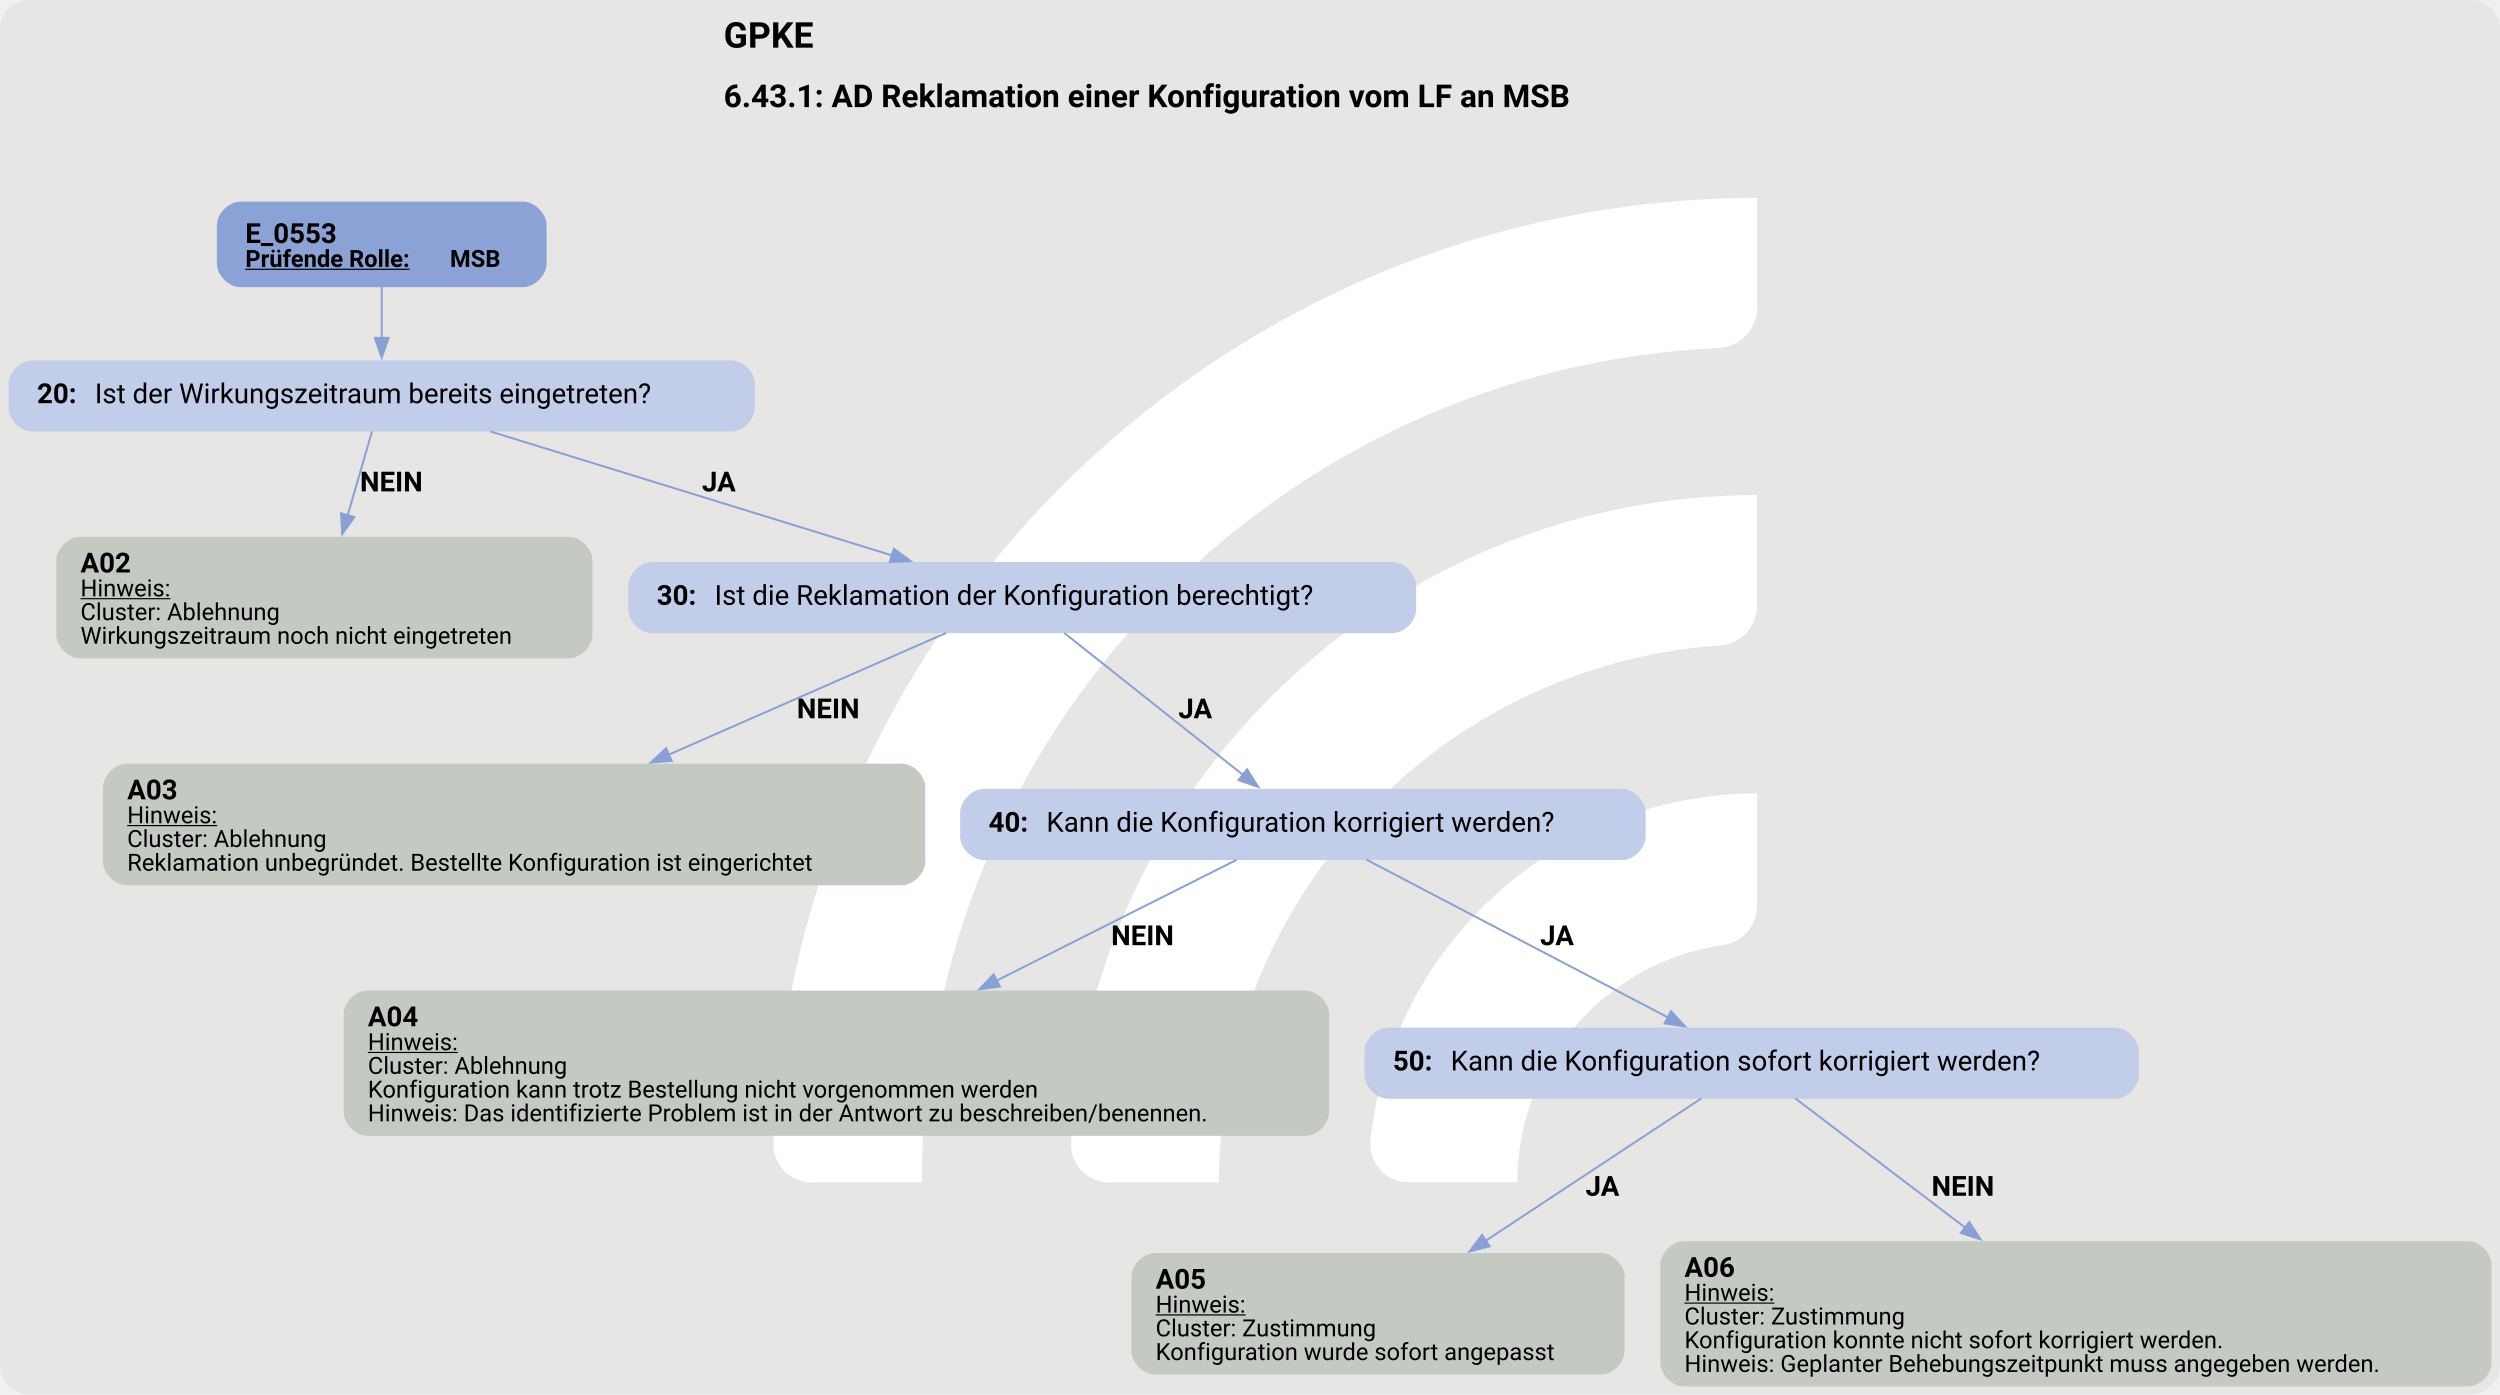
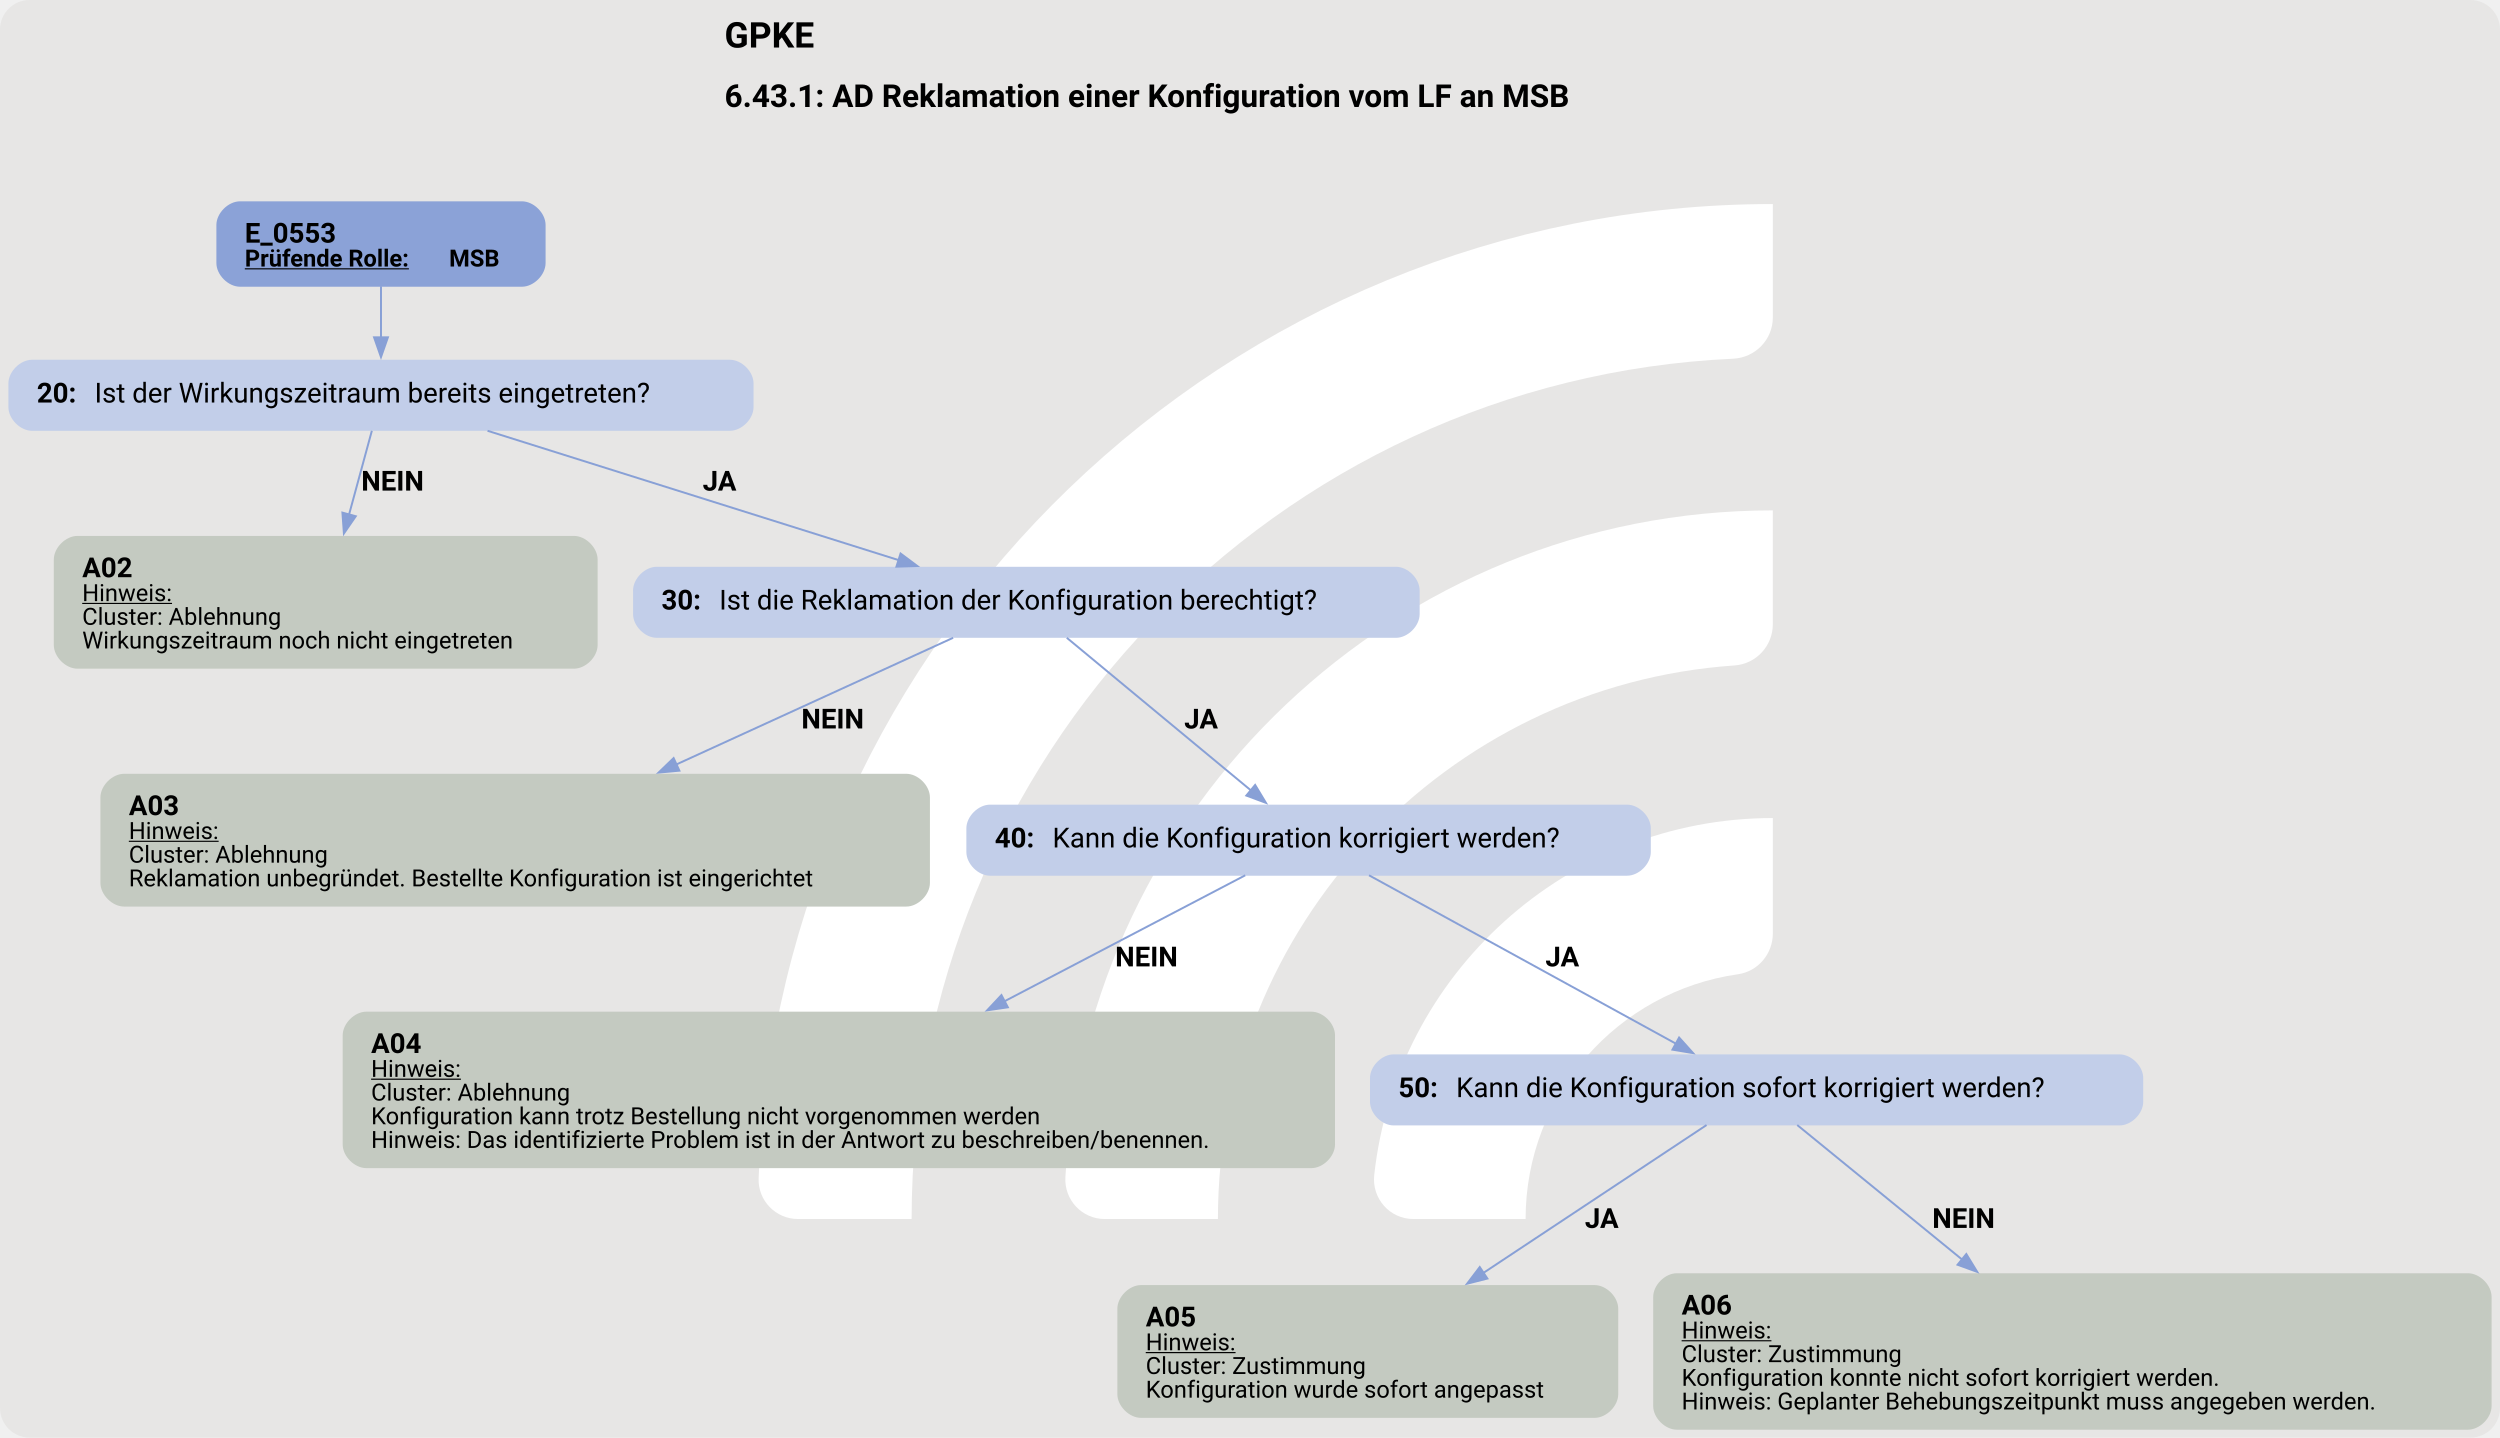
- <svg xmlns="http://www.w3.org/2000/svg" version="1.1" width="1685.333px" viewBox="0 0 1685.333 940.0" height="940.0px">
+ <svg xmlns="http://www.w3.org/2000/svg" version="1.1" width="1688.0px" viewBox="0 0 1688.0 970.667" height="970.667px">
  <g>
-     <svg version="1.1" width="1685.333px" viewBox="0 0 1685.333 940.0" height="940.0px">
-       <rect fill="#e7e6e5" x="0" y="0" width="1685.333" height="940.0" rx="20" ry="20" />
+     <svg version="1.1" width="1688.0px" viewBox="0 0 1688.0 970.667" height="970.667px">
+       <rect fill="#e7e6e5" x="0" y="0" width="1688.0" height="970.667" rx="20" ry="20" />
      <g>
-         <g transform="translate(459.3341, 94) scale(1 1) translate(0, 0) scale(1.323571 1.323571) ">
+         <g transform="translate(448.1615, 97.06667) scale(1 1) translate(0, 0) scale(1.366751 1.366751) ">
          <defs>
            <style>.cls-1{fill:#fff;}</style>
          </defs>
          <path class="cls-1" d="M122.44,531.2h-56.1c-11,0-19.9-9.12-19.46-20.11C57.47,243.89,278.15,29.78,547.91,29.78v56.02c0,10.98-8.69,19.89-19.66,20.39-225.51,10.31-405.8,197-405.8,425Z" />
          <path class="cls-1" d="M273.78,531.2h-55.93c-11.23,0-20.09-9.48-19.43-20.69,10.74-183.44,163.39-329.39,349.48-329.39v56.26c0,10.71-8.27,19.62-18.96,20.35-142.35,9.77-255.17,128.69-255.17,273.46Z" />
          <path class="cls-1" d="M425.77,531.2h-55.45c-11.65,0-20.6-10.17-19.33-21.75,10.87-99.03,95.03-176.34,196.92-176.34v57.01c0,10.05-7.28,18.75-17.23,20.16-59.22,8.4-104.91,59.42-104.91,120.92Z" />
        </g>
-         <svg width="1264pt" height="705pt" viewBox="0.00 0.00 1264.02 705.36">
-           <g id="graph0" class="graph" transform="scale(1 1) rotate(0) translate(4 701.36)">
-             <text text-anchor="start" x="361.76" y="-677.26" font-family="Roboto, sans-serif" font-weight="bold" font-size="18.00">GPKE</text>
-             <text text-anchor="start" x="361.76" y="-647.16" font-family="Roboto, sans-serif" font-weight="bold" font-size="16.00">6.43.1: AD Reklamation einer Konfiguration vom LF an MSB</text>
+         <svg width="1266pt" height="728pt" viewBox="0.00 0.00 1266.18 728.40">
+           <g id="graph0" class="graph" transform="scale(1 1) rotate(0) translate(4 724.4)">
+             <text text-anchor="start" x="362.84" y="-700.3" font-family="Roboto, sans-serif" font-weight="bold" font-size="18.00">GPKE</text>
+             <text text-anchor="start" x="362.84" y="-670.2" font-family="Roboto, sans-serif" font-weight="bold" font-size="16.00">6.43.1: AD Reklamation einer Konfiguration vom LF an MSB</text>
            <g id="node1" class="node">
-               <path fill="#8ba2d7" stroke="black" stroke-width="0" d="M260.18,-599.36C260.18,-599.36 117.38,-599.36 117.38,-599.36 111.38,-599.36 105.38,-593.36 105.38,-587.36 105.38,-587.36 105.38,-568.08 105.38,-568.08 105.38,-562.08 111.38,-556.08 117.38,-556.08 117.38,-556.08 260.18,-556.08 260.18,-556.08 266.18,-556.08 272.18,-562.08 272.18,-568.08 272.18,-568.08 272.18,-587.36 272.18,-587.36 272.18,-593.36 266.18,-599.36 260.18,-599.36" />
-               <text text-anchor="start" x="119.78" y="-578.42" font-family="Roboto, sans-serif" font-weight="bold" font-size="14.00">E_0553</text>
-               <text text-anchor="start" x="119.78" y="-566.32" font-family="Roboto, sans-serif" font-weight="bold" text-decoration="underline" font-size="12.00">Prüfende Rolle:</text>
-               <text text-anchor="start" x="223.28" y="-566.32" font-family="Roboto, sans-serif" font-weight="bold" font-size="12.00"> MSB</text>
+               <path fill="#8ba2d7" stroke="black" stroke-width="0" d="M260.18,-622.4C260.18,-622.4 117.38,-622.4 117.38,-622.4 111.38,-622.4 105.38,-616.4 105.38,-610.4 105.38,-610.4 105.38,-591.12 105.38,-591.12 105.38,-585.12 111.38,-579.12 117.38,-579.12 117.38,-579.12 260.18,-579.12 260.18,-579.12 266.18,-579.12 272.18,-585.12 272.18,-591.12 272.18,-591.12 272.18,-610.4 272.18,-610.4 272.18,-616.4 266.18,-622.4 260.18,-622.4" />
+               <text text-anchor="start" x="119.78" y="-601.46" font-family="Roboto, sans-serif" font-weight="bold" font-size="14.00">E_0553</text>
+               <text text-anchor="start" x="119.78" y="-589.36" font-family="Roboto, sans-serif" font-weight="bold" text-decoration="underline" font-size="12.00">Prüfende Rolle:</text>
+               <text text-anchor="start" x="223.28" y="-589.36" font-family="Roboto, sans-serif" font-weight="bold" font-size="12.00"> MSB</text>
            </g>
            <g id="node2" class="node">
-               <path fill="#c2cee9" stroke="black" stroke-width="0" d="M365.55,-519.08C365.55,-519.08 12,-519.08 12,-519.08 6,-519.08 0,-513.08 0,-507.08 0,-507.08 0,-495.08 0,-495.08 0,-489.08 6,-483.08 12,-483.08 12,-483.08 365.55,-483.08 365.55,-483.08 371.55,-483.08 377.55,-489.08 377.55,-495.08 377.55,-495.08 377.55,-507.08 377.55,-507.08 377.55,-513.08 371.55,-519.08 365.55,-519.08" />
-               <text text-anchor="start" x="14.4" y="-497.4" font-family="Roboto, sans-serif" font-weight="bold" font-size="14.00">20: </text>
-               <text text-anchor="start" x="43.65" y="-497.4" font-family="Roboto, sans-serif" font-size="14.00">Ist der Wirkungszeitraum bereits eingetreten?</text>
+               <path fill="#c2cee9" stroke="black" stroke-width="0" d="M365.55,-542.12C365.55,-542.12 12,-542.12 12,-542.12 6,-542.12 0,-536.12 0,-530.12 0,-530.12 0,-518.12 0,-518.12 0,-512.12 6,-506.12 12,-506.12 12,-506.12 365.55,-506.12 365.55,-506.12 371.55,-506.12 377.55,-512.12 377.55,-518.12 377.55,-518.12 377.55,-530.12 377.55,-530.12 377.55,-536.12 371.55,-542.12 365.55,-542.12" />
+               <text text-anchor="start" x="14.4" y="-520.44" font-family="Roboto, sans-serif" font-weight="bold" font-size="14.00">20: </text>
+               <text text-anchor="start" x="43.65" y="-520.44" font-family="Roboto, sans-serif" font-size="14.00">Ist der Wirkungszeitraum bereits eingetreten?</text>
            </g>
            <g id="edge1" class="edge">
-               <path fill="none" stroke="#88a0d6" d="M188.78,-556.32C188.78,-548.25 188.78,-538.84 188.78,-530.15" />
-               <polygon fill="#88a0d6" stroke="#88a0d6" points="192.28,-530.44 188.78,-520.44 185.28,-530.44 192.28,-530.44" />
+               <path fill="none" stroke="#88a0d6" d="M188.78,-579.36C188.78,-571.29 188.78,-561.88 188.78,-553.19" />
+               <polygon fill="#88a0d6" stroke="#88a0d6" points="192.28,-553.48 188.78,-543.48 185.28,-553.48 192.28,-553.48" />
            </g>
            <g id="node3" class="node">
-               <path fill="#c4cac1" stroke="black" stroke-width="0" d="M283.39,-429.83C283.39,-429.83 36.16,-429.83 36.16,-429.83 30.16,-429.83 24.16,-423.83 24.16,-417.83 24.16,-417.83 24.16,-380.31 24.16,-380.31 24.16,-374.31 30.16,-368.31 36.16,-368.31 36.16,-368.31 283.39,-368.31 283.39,-368.31 289.39,-368.31 295.39,-374.31 295.39,-380.31 295.39,-380.31 295.39,-417.83 295.39,-417.83 295.39,-423.83 289.39,-429.83 283.39,-429.83" />
-               <text text-anchor="start" x="36.4" y="-411.77" font-family="Roboto, sans-serif" font-weight="bold" font-size="14.00">A02</text>
-               <text text-anchor="start" x="36.4" y="-399.67" font-family="Roboto, sans-serif" text-decoration="underline" font-size="12.00">Hinweis:</text>
-               <text text-anchor="start" x="36.4" y="-387.67" font-family="Roboto, sans-serif" font-size="12.00">Cluster: Ablehnung</text>
-               <text text-anchor="start" x="36.4" y="-375.67" font-family="Roboto, sans-serif" font-size="12.00">Wirkungszeitraum noch nicht eingetreten</text>
+               <path fill="#c4cac1" stroke="black" stroke-width="0" d="M286.55,-452.87C286.55,-452.87 35,-452.87 35,-452.87 29,-452.87 23,-446.87 23,-440.87 23,-440.87 23,-397.59 23,-397.59 23,-391.59 29,-385.59 35,-385.59 35,-385.59 286.55,-385.59 286.55,-385.59 292.55,-385.59 298.55,-391.59 298.55,-397.59 298.55,-397.59 298.55,-440.87 298.55,-440.87 298.55,-446.87 292.55,-452.87 286.55,-452.87" />
+               <text text-anchor="start" x="37.4" y="-431.93" font-family="Roboto, sans-serif" font-weight="bold" font-size="14.00">A02</text>
+               <text text-anchor="start" x="37.4" y="-419.83" font-family="Roboto, sans-serif" text-decoration="underline" font-size="12.00">Hinweis:</text>
+               <text text-anchor="start" x="37.4" y="-407.83" font-family="Roboto, sans-serif" font-size="12.00">Cluster: Ablehnung</text>
+               <text text-anchor="start" x="37.4" y="-395.83" font-family="Roboto, sans-serif" font-size="12.00">Wirkungszeitraum noch nicht eingetreten</text>
            </g>
            <g id="edge2" class="edge">
-               <path fill="none" stroke="#88a0d6" d="M183.86,-483.11C180.48,-471.48 175.86,-455.52 171.56,-440.71" />
-               <polygon fill="#88a0d6" stroke="#88a0d6" points="174.93,-439.77 168.79,-431.14 168.21,-441.72 174.93,-439.77" />
-               <text text-anchor="start" x="177.78" y="-452.78" font-family="Roboto, sans-serif" font-weight="bold" font-size="14.00">NEIN</text>
+               <path fill="none" stroke="#88a0d6" d="M184.15,-506.13C180.98,-494.46 176.61,-478.42 172.51,-463.36" />
+               <polygon fill="#88a0d6" stroke="#88a0d6" points="176,-462.83 169.99,-454.1 169.24,-464.67 176,-462.83" />
+               <text text-anchor="start" x="178.78" y="-475.82" font-family="Roboto, sans-serif" font-weight="bold" font-size="14.00">NEIN</text>
            </g>
            <g id="node4" class="node">
-               <path fill="#c2cee9" stroke="black" stroke-width="0" d="M700.05,-417.07C700.05,-417.07 325.5,-417.07 325.5,-417.07 319.5,-417.07 313.5,-411.07 313.5,-405.07 313.5,-405.07 313.5,-393.07 313.5,-393.07 313.5,-387.07 319.5,-381.07 325.5,-381.07 325.5,-381.07 700.05,-381.07 700.05,-381.07 706.05,-381.07 712.05,-387.07 712.05,-393.07 712.05,-393.07 712.05,-405.07 712.05,-405.07 712.05,-411.07 706.05,-417.07 700.05,-417.07" />
-               <text text-anchor="start" x="327.9" y="-395.39" font-family="Roboto, sans-serif" font-weight="bold" font-size="14.00">30: </text>
-               <text text-anchor="start" x="357.15" y="-395.39" font-family="Roboto, sans-serif" font-size="14.00">Ist die Reklamation der Konfiguration berechtigt?</text>
+               <path fill="#c2cee9" stroke="black" stroke-width="0" d="M703.05,-437.23C703.05,-437.23 328.5,-437.23 328.5,-437.23 322.5,-437.23 316.5,-431.23 316.5,-425.23 316.5,-425.23 316.5,-413.23 316.5,-413.23 316.5,-407.23 322.5,-401.23 328.5,-401.23 328.5,-401.23 703.05,-401.23 703.05,-401.23 709.05,-401.23 715.05,-407.23 715.05,-413.23 715.05,-413.23 715.05,-425.23 715.05,-425.23 715.05,-431.23 709.05,-437.23 703.05,-437.23" />
+               <text text-anchor="start" x="330.9" y="-415.55" font-family="Roboto, sans-serif" font-weight="bold" font-size="14.00">30: </text>
+               <text text-anchor="start" x="360.15" y="-415.55" font-family="Roboto, sans-serif" font-size="14.00">Ist die Reklamation der Konfiguration berechtigt?</text>
            </g>
            <g id="edge3" class="edge">
-               <path fill="none" stroke="#88a0d6" d="M243.74,-483.11C299.91,-465.78 387.16,-438.84 446.98,-420.38" />
-               <polygon fill="#88a0d6" stroke="#88a0d6" points="447.85,-423.78 456.37,-417.48 445.78,-417.09 447.85,-423.78" />
-               <text text-anchor="start" x="350.77" y="-452.78" font-family="Roboto, sans-serif" font-weight="bold" font-size="14.00">JA</text>
+               <path fill="none" stroke="#88a0d6" d="M242.77,-506.13C300.01,-488.12 390.4,-459.68 451.33,-440.51" />
+               <polygon fill="#88a0d6" stroke="#88a0d6" points="452.04,-443.95 460.53,-437.61 449.94,-437.28 452.04,-443.95" />
+               <text text-anchor="start" x="351.77" y="-475.82" font-family="Roboto, sans-serif" font-weight="bold" font-size="14.00">JA</text>
            </g>
            <g id="node5" class="node">
-               <path fill="#c4cac1" stroke="black" stroke-width="0" d="M451.76,-315.06C451.76,-315.06 59.78,-315.06 59.78,-315.06 53.78,-315.06 47.78,-309.06 47.78,-303.06 47.78,-303.06 47.78,-265.54 47.78,-265.54 47.78,-259.54 53.78,-253.54 59.78,-253.54 59.78,-253.54 451.76,-253.54 451.76,-253.54 457.76,-253.54 463.76,-259.54 463.76,-265.54 463.76,-265.54 463.76,-303.06 463.76,-303.06 463.76,-309.06 457.76,-315.06 451.76,-315.06" />
-               <text text-anchor="start" x="60.03" y="-297" font-family="Roboto, sans-serif" font-weight="bold" font-size="14.00">A03</text>
-               <text text-anchor="start" x="60.03" y="-284.9" font-family="Roboto, sans-serif" text-decoration="underline" font-size="12.00">Hinweis:</text>
-               <text text-anchor="start" x="60.03" y="-272.9" font-family="Roboto, sans-serif" font-size="12.00">Cluster: Ablehnung</text>
-               <text text-anchor="start" x="60.03" y="-260.9" font-family="Roboto, sans-serif" font-size="12.00">Reklamation unbegründet. Bestellte Konfiguration ist eingerichtet</text>
+               <path fill="#c4cac1" stroke="black" stroke-width="0" d="M454.92,-332.34C454.92,-332.34 58.62,-332.34 58.62,-332.34 52.62,-332.34 46.62,-326.34 46.62,-320.34 46.62,-320.34 46.62,-277.06 46.62,-277.06 46.62,-271.06 52.62,-265.06 58.62,-265.06 58.62,-265.06 454.92,-265.06 454.92,-265.06 460.92,-265.06 466.92,-271.06 466.92,-277.06 466.92,-277.06 466.92,-320.34 466.92,-320.34 466.92,-326.34 460.92,-332.34 454.92,-332.34" />
+               <text text-anchor="start" x="61.02" y="-311.4" font-family="Roboto, sans-serif" font-weight="bold" font-size="14.00">A03</text>
+               <text text-anchor="start" x="61.02" y="-299.3" font-family="Roboto, sans-serif" text-decoration="underline" font-size="12.00">Hinweis:</text>
+               <text text-anchor="start" x="61.02" y="-287.3" font-family="Roboto, sans-serif" font-size="12.00">Cluster: Ablehnung</text>
+               <text text-anchor="start" x="61.02" y="-275.3" font-family="Roboto, sans-serif" font-size="12.00">Reklamation unbegründet. Bestellte Konfiguration ist eingerichtet</text>
            </g>
            <g id="edge4" class="edge">
-               <path fill="none" stroke="#88a0d6" d="M474.3,-381.19C437.33,-364.96 380.37,-339.97 333.88,-319.57" />
-               <polygon fill="#88a0d6" stroke="#88a0d6" points="335.47,-316.45 324.91,-315.64 332.66,-322.86 335.47,-316.45" />
-               <text text-anchor="start" x="398.77" y="-338.01" font-family="Roboto, sans-serif" font-weight="bold" font-size="14.00">NEIN</text>
+               <path fill="none" stroke="#88a0d6" d="M478.67,-401.25C442.18,-384.55 385.27,-358.51 338.23,-336.98" />
+               <polygon fill="#88a0d6" stroke="#88a0d6" points="339.97,-333.92 329.42,-332.94 337.05,-340.29 339.97,-333.92" />
+               <text text-anchor="start" x="401.77" y="-355.29" font-family="Roboto, sans-serif" font-weight="bold" font-size="14.00">NEIN</text>
            </g>
            <g id="node6" class="node">
-               <path fill="#c2cee9" stroke="black" stroke-width="0" d="M816.17,-302.3C816.17,-302.3 493.38,-302.3 493.38,-302.3 487.38,-302.3 481.38,-296.3 481.38,-290.3 481.38,-290.3 481.38,-278.3 481.38,-278.3 481.38,-272.3 487.38,-266.3 493.38,-266.3 493.38,-266.3 816.17,-266.3 816.17,-266.3 822.17,-266.3 828.17,-272.3 828.17,-278.3 828.17,-278.3 828.17,-290.3 828.17,-290.3 828.17,-296.3 822.17,-302.3 816.17,-302.3" />
-               <text text-anchor="start" x="495.77" y="-280.62" font-family="Roboto, sans-serif" font-weight="bold" font-size="14.00">40: </text>
-               <text text-anchor="start" x="525.02" y="-280.62" font-family="Roboto, sans-serif" font-size="14.00">Kann die Konfiguration korrigiert werden?</text>
+               <path fill="#c2cee9" stroke="black" stroke-width="0" d="M820.17,-316.7C820.17,-316.7 497.38,-316.7 497.38,-316.7 491.38,-316.7 485.38,-310.7 485.38,-304.7 485.38,-304.7 485.38,-292.7 485.38,-292.7 485.38,-286.7 491.38,-280.7 497.38,-280.7 497.38,-280.7 820.17,-280.7 820.17,-280.7 826.17,-280.7 832.17,-286.7 832.17,-292.7 832.17,-292.7 832.17,-304.7 832.17,-304.7 832.17,-310.7 826.17,-316.7 820.17,-316.7" />
+               <text text-anchor="start" x="499.77" y="-295.02" font-family="Roboto, sans-serif" font-weight="bold" font-size="14.00">40: </text>
+               <text text-anchor="start" x="529.02" y="-295.02" font-family="Roboto, sans-serif" font-size="14.00">Kann die Konfiguration korrigiert werden?</text>
            </g>
            <g id="edge5" class="edge">
-               <path fill="none" stroke="#88a0d6" d="M534.03,-381.19C558.08,-362.09 597.44,-330.83 624.65,-309.23" />
-               <polygon fill="#88a0d6" stroke="#88a0d6" points="626.53,-312.2 632.19,-303.24 622.18,-306.72 626.53,-312.2" />
-               <text text-anchor="start" x="591.77" y="-338.01" font-family="Roboto, sans-serif" font-weight="bold" font-size="14.00">JA</text>
+               <path fill="none" stroke="#88a0d6" d="M536.26,-401.25C560.79,-380.92 602.04,-346.73 629.82,-323.7" />
+               <polygon fill="#88a0d6" stroke="#88a0d6" points="631.69,-326.69 637.16,-317.62 627.23,-321.3 631.69,-326.69" />
+               <text text-anchor="start" x="595.77" y="-355.29" font-family="Roboto, sans-serif" font-weight="bold" font-size="14.00">JA</text>
            </g>
            <g id="node7" class="node">
-               <path fill="#c4cac1" stroke="black" stroke-width="0" d="M656.01,-200.29C656.01,-200.29 181.53,-200.29 181.53,-200.29 175.53,-200.29 169.53,-194.29 169.53,-188.29 169.53,-188.29 169.53,-138.77 169.53,-138.77 169.53,-132.77 175.53,-126.77 181.53,-126.77 181.53,-126.77 656.01,-126.77 656.01,-126.77 662.01,-126.77 668.01,-132.77 668.01,-138.77 668.01,-138.77 668.01,-188.29 668.01,-188.29 668.01,-194.29 662.01,-200.29 656.01,-200.29" />
-               <text text-anchor="start" x="181.77" y="-182.23" font-family="Roboto, sans-serif" font-weight="bold" font-size="14.00">A04</text>
-               <text text-anchor="start" x="181.77" y="-170.13" font-family="Roboto, sans-serif" text-decoration="underline" font-size="12.00">Hinweis:</text>
-               <text text-anchor="start" x="181.77" y="-158.13" font-family="Roboto, sans-serif" font-size="12.00">Cluster: Ablehnung</text>
-               <text text-anchor="start" x="181.77" y="-146.13" font-family="Roboto, sans-serif" font-size="12.00">Konfiguration kann trotz Bestellung nicht vorgenommen werden</text>
-               <text text-anchor="start" x="181.77" y="-134.13" font-family="Roboto, sans-serif" font-size="12.00">Hinweis: Das identifizierte Problem ist in der Antwort zu beschreiben/benennen.</text>
+               <path fill="#c4cac1" stroke="black" stroke-width="0" d="M660.17,-211.81C660.17,-211.81 181.38,-211.81 181.38,-211.81 175.38,-211.81 169.37,-205.81 169.37,-199.81 169.37,-199.81 169.37,-144.53 169.37,-144.53 169.37,-138.53 175.37,-132.53 181.37,-132.53 181.37,-132.53 660.17,-132.53 660.17,-132.53 666.17,-132.53 672.17,-138.53 672.17,-144.53 672.17,-144.53 672.17,-199.81 672.17,-199.81 672.17,-205.81 666.17,-211.81 660.17,-211.81" />
+               <text text-anchor="start" x="183.77" y="-190.87" font-family="Roboto, sans-serif" font-weight="bold" font-size="14.00">A04</text>
+               <text text-anchor="start" x="183.77" y="-178.77" font-family="Roboto, sans-serif" text-decoration="underline" font-size="12.00">Hinweis:</text>
+               <text text-anchor="start" x="183.77" y="-166.77" font-family="Roboto, sans-serif" font-size="12.00">Cluster: Ablehnung</text>
+               <text text-anchor="start" x="183.77" y="-154.77" font-family="Roboto, sans-serif" font-size="12.00">Konfiguration kann trotz Bestellung nicht vorgenommen werden</text>
+               <text text-anchor="start" x="183.77" y="-142.77" font-family="Roboto, sans-serif" font-size="12.00">Hinweis: Das identifizierte Problem ist in der Antwort zu beschreiben/benennen.</text>
            </g>
            <g id="edge6" class="edge">
-               <path fill="none" stroke="#88a0d6" d="M621.21,-266.41C589.71,-250.55 541.33,-226.21 499.77,-205.29" />
-               <polygon fill="#88a0d6" stroke="#88a0d6" points="501.5,-202.25 491,-200.88 498.36,-208.5 501.5,-202.25" />
-               <text text-anchor="start" x="557.77" y="-223.24" font-family="Roboto, sans-serif" font-weight="bold" font-size="14.00">NEIN</text>
+               <path fill="none" stroke="#88a0d6" d="M626.68,-280.91C595.49,-264.59 546.79,-239.11 504.59,-217.02" />
+               <polygon fill="#88a0d6" stroke="#88a0d6" points="506.4,-214.02 495.91,-212.49 503.15,-220.22 506.4,-214.02" />
+               <text text-anchor="start" x="560.77" y="-234.76" font-family="Roboto, sans-serif" font-weight="bold" font-size="14.00">NEIN</text>
            </g>
            <g id="node8" class="node">
-               <path fill="#c2cee9" stroke="black" stroke-width="0" d="M1065.67,-181.53C1065.67,-181.53 697.88,-181.53 697.88,-181.53 691.88,-181.53 685.88,-175.53 685.88,-169.53 685.88,-169.53 685.88,-157.53 685.88,-157.53 685.88,-151.53 691.88,-145.53 697.88,-145.53 697.88,-145.53 1065.67,-145.53 1065.67,-145.53 1071.67,-145.53 1077.67,-151.53 1077.67,-157.53 1077.67,-157.53 1077.67,-169.53 1077.67,-169.53 1077.67,-175.53 1071.67,-181.53 1065.67,-181.53" />
-               <text text-anchor="start" x="700.27" y="-159.85" font-family="Roboto, sans-serif" font-weight="bold" font-size="14.00">50: </text>
-               <text text-anchor="start" x="729.52" y="-159.85" font-family="Roboto, sans-serif" font-size="14.00">Kann die Konfiguration sofort korrigiert werden?</text>
+               <path fill="#c2cee9" stroke="black" stroke-width="0" d="M1069.67,-190.17C1069.67,-190.17 701.88,-190.17 701.88,-190.17 695.88,-190.17 689.88,-184.17 689.88,-178.17 689.88,-178.17 689.88,-166.17 689.88,-166.17 689.88,-160.17 695.88,-154.17 701.88,-154.17 701.88,-154.17 1069.67,-154.17 1069.67,-154.17 1075.67,-154.17 1081.67,-160.17 1081.67,-166.17 1081.67,-166.17 1081.67,-178.17 1081.67,-178.17 1081.67,-184.17 1075.67,-190.17 1069.67,-190.17" />
+               <text text-anchor="start" x="704.27" y="-168.5" font-family="Roboto, sans-serif" font-weight="bold" font-size="14.00">50: </text>
+               <text text-anchor="start" x="733.52" y="-168.5" font-family="Roboto, sans-serif" font-size="14.00">Kann die Konfiguration sofort korrigiert werden?</text>
            </g>
            <g id="edge7" class="edge">
-               <path fill="none" stroke="#88a0d6" d="M686.82,-266.54C726.76,-245.64 795.14,-209.86 839.38,-186.71" />
-               <polygon fill="#88a0d6" stroke="#88a0d6" points="840.95,-189.84 848.19,-182.1 837.71,-183.64 840.95,-189.84" />
-               <text text-anchor="start" x="774.77" y="-223.24" font-family="Roboto, sans-serif" font-weight="bold" font-size="14.00">JA</text>
+               <path fill="none" stroke="#88a0d6" d="M689.39,-280.91C729.58,-258.86 800.27,-220.08 844.97,-195.55" />
+               <polygon fill="#88a0d6" stroke="#88a0d6" points="846.51,-198.7 853.59,-190.82 843.14,-192.57 846.51,-198.7" />
+               <text text-anchor="start" x="778.77" y="-234.76" font-family="Roboto, sans-serif" font-weight="bold" font-size="14.00">JA</text>
            </g>
            <g id="node9" class="node">
-               <path fill="#c4cac1" stroke="black" stroke-width="0" d="M805.51,-67.52C805.51,-67.52 580.03,-67.52 580.03,-67.52 574.03,-67.52 568.03,-61.52 568.03,-55.52 568.03,-55.52 568.03,-18 568.03,-18 568.03,-12 574.03,-6 580.03,-6 580.03,-6 805.51,-6 805.51,-6 811.51,-6 817.51,-12 817.51,-18 817.51,-18 817.51,-55.52 817.51,-55.52 817.51,-61.52 811.51,-67.52 805.51,-67.52" />
-               <text text-anchor="start" x="580.27" y="-49.46" font-family="Roboto, sans-serif" font-weight="bold" font-size="14.00">A05</text>
-               <text text-anchor="start" x="580.27" y="-37.36" font-family="Roboto, sans-serif" text-decoration="underline" font-size="12.00">Hinweis:</text>
-               <text text-anchor="start" x="580.27" y="-25.36" font-family="Roboto, sans-serif" font-size="12.00">Cluster: Zustimmung</text>
-               <text text-anchor="start" x="580.27" y="-13.36" font-family="Roboto, sans-serif" font-size="12.00">Konfiguration wurde sofort angepasst</text>
+               <path fill="#c4cac1" stroke="black" stroke-width="0" d="M803.67,-73.28C803.67,-73.28 573.88,-73.28 573.88,-73.28 567.88,-73.28 561.88,-67.28 561.88,-61.28 561.88,-61.28 561.88,-18 561.88,-18 561.88,-12 567.88,-6 573.88,-6 573.88,-6 803.67,-6 803.67,-6 809.67,-6 815.67,-12 815.67,-18 815.67,-18 815.67,-61.28 815.67,-61.28 815.67,-67.28 809.67,-73.28 803.67,-73.28" />
+               <text text-anchor="start" x="576.27" y="-52.34" font-family="Roboto, sans-serif" font-weight="bold" font-size="14.00">A05</text>
+               <text text-anchor="start" x="576.27" y="-40.24" font-family="Roboto, sans-serif" text-decoration="underline" font-size="12.00">Hinweis:</text>
+               <text text-anchor="start" x="576.27" y="-28.24" font-family="Roboto, sans-serif" font-size="12.00">Cluster: Zustimmung</text>
+               <text text-anchor="start" x="576.27" y="-16.24" font-family="Roboto, sans-serif" font-size="12.00">Konfiguration wurde sofort angepasst</text>
            </g>
            <g id="edge8" class="edge">
-               <path fill="none" stroke="#88a0d6" d="M856.29,-145.7C828.44,-127.32 783.03,-97.34 747.12,-73.64" />
-               <polygon fill="#88a0d6" stroke="#88a0d6" points="749.28,-70.87 739.01,-68.28 745.42,-76.71 749.28,-70.87" />
-               <text text-anchor="start" x="797.77" y="-96.47" font-family="Roboto, sans-serif" font-weight="bold" font-size="14.00">JA</text>
+               <path fill="none" stroke="#88a0d6" d="M860.42,-154.37C831.97,-135.52 784.86,-104.31 747.19,-79.34" />
+               <polygon fill="#88a0d6" stroke="#88a0d6" points="749.36,-76.59 739.09,-73.98 745.5,-82.42 749.36,-76.59" />
+               <text text-anchor="start" x="798.77" y="-102.23" font-family="Roboto, sans-serif" font-weight="bold" font-size="14.00">JA</text>
            </g>
            <g id="node10" class="node">
-               <path fill="#c4cac1" stroke="black" stroke-width="0" d="M1244.02,-73.52C1244.02,-73.52 847.54,-73.52 847.54,-73.52 841.54,-73.52 835.54,-67.52 835.54,-61.52 835.54,-61.52 835.54,-12 835.54,-12 835.54,-6 841.54,0 847.54,0 847.54,0 1244.02,0 1244.02,0 1250.02,0 1256.02,-6 1256.02,-12 1256.02,-12 1256.02,-61.52 1256.02,-61.52 1256.02,-67.52 1250.02,-73.52 1244.02,-73.52" />
-               <text text-anchor="start" x="847.78" y="-55.46" font-family="Roboto, sans-serif" font-weight="bold" font-size="14.00">A06</text>
-               <text text-anchor="start" x="847.78" y="-43.36" font-family="Roboto, sans-serif" text-decoration="underline" font-size="12.00">Hinweis:</text>
-               <text text-anchor="start" x="847.78" y="-31.36" font-family="Roboto, sans-serif" font-size="12.00">Cluster: Zustimmung</text>
-               <text text-anchor="start" x="847.78" y="-19.36" font-family="Roboto, sans-serif" font-size="12.00">Konfiguration konnte nicht sofort korrigiert werden.</text>
-               <text text-anchor="start" x="847.78" y="-7.36" font-family="Roboto, sans-serif" font-size="12.00">Hinweis: Geplanter Behebungszeitpunkt muss angegeben werden.</text>
+               <path fill="#c4cac1" stroke="black" stroke-width="0" d="M1246.18,-79.28C1246.18,-79.28 845.38,-79.28 845.38,-79.28 839.38,-79.28 833.38,-73.28 833.38,-67.28 833.38,-67.28 833.38,-12 833.38,-12 833.38,-6 839.38,0 845.38,0 845.38,0 1246.18,0 1246.18,0 1252.18,0 1258.18,-6 1258.18,-12 1258.18,-12 1258.18,-67.28 1258.18,-67.28 1258.18,-73.28 1252.18,-79.28 1246.18,-79.28" />
+               <text text-anchor="start" x="847.78" y="-58.34" font-family="Roboto, sans-serif" font-weight="bold" font-size="14.00">A06</text>
+               <text text-anchor="start" x="847.78" y="-46.24" font-family="Roboto, sans-serif" text-decoration="underline" font-size="12.00">Hinweis:</text>
+               <text text-anchor="start" x="847.78" y="-34.24" font-family="Roboto, sans-serif" font-size="12.00">Cluster: Zustimmung</text>
+               <text text-anchor="start" x="847.78" y="-22.24" font-family="Roboto, sans-serif" font-size="12.00">Konfiguration konnte nicht sofort korrigiert werden.</text>
+               <text text-anchor="start" x="847.78" y="-10.24" font-family="Roboto, sans-serif" font-size="12.00">Hinweis: Geplanter Behebungszeitpunkt muss angegeben werden.</text>
            </g>
            <g id="edge9" class="edge">
-               <path fill="none" stroke="#88a0d6" d="M903.89,-145.7C925.84,-129.01 960.37,-102.73 989.88,-80.29" />
-               <polygon fill="#88a0d6" stroke="#88a0d6" points="991.81,-83.22 997.64,-74.38 987.57,-77.65 991.81,-83.22" />
-               <text text-anchor="start" x="972.77" y="-96.47" font-family="Roboto, sans-serif" font-weight="bold" font-size="14.00">NEIN</text>
+               <path fill="none" stroke="#88a0d6" d="M906.36,-154.37C927.4,-137.21 960.99,-109.81 989.92,-86.2" />
+               <polygon fill="#88a0d6" stroke="#88a0d6" points="992.03,-89.01 997.56,-79.97 987.6,-83.58 992.03,-89.01" />
+               <text text-anchor="start" x="974.77" y="-102.23" font-family="Roboto, sans-serif" font-weight="bold" font-size="14.00">NEIN</text>
            </g>
          </g>
        </svg>
      </g>
    </svg>
  </g>
</svg>
